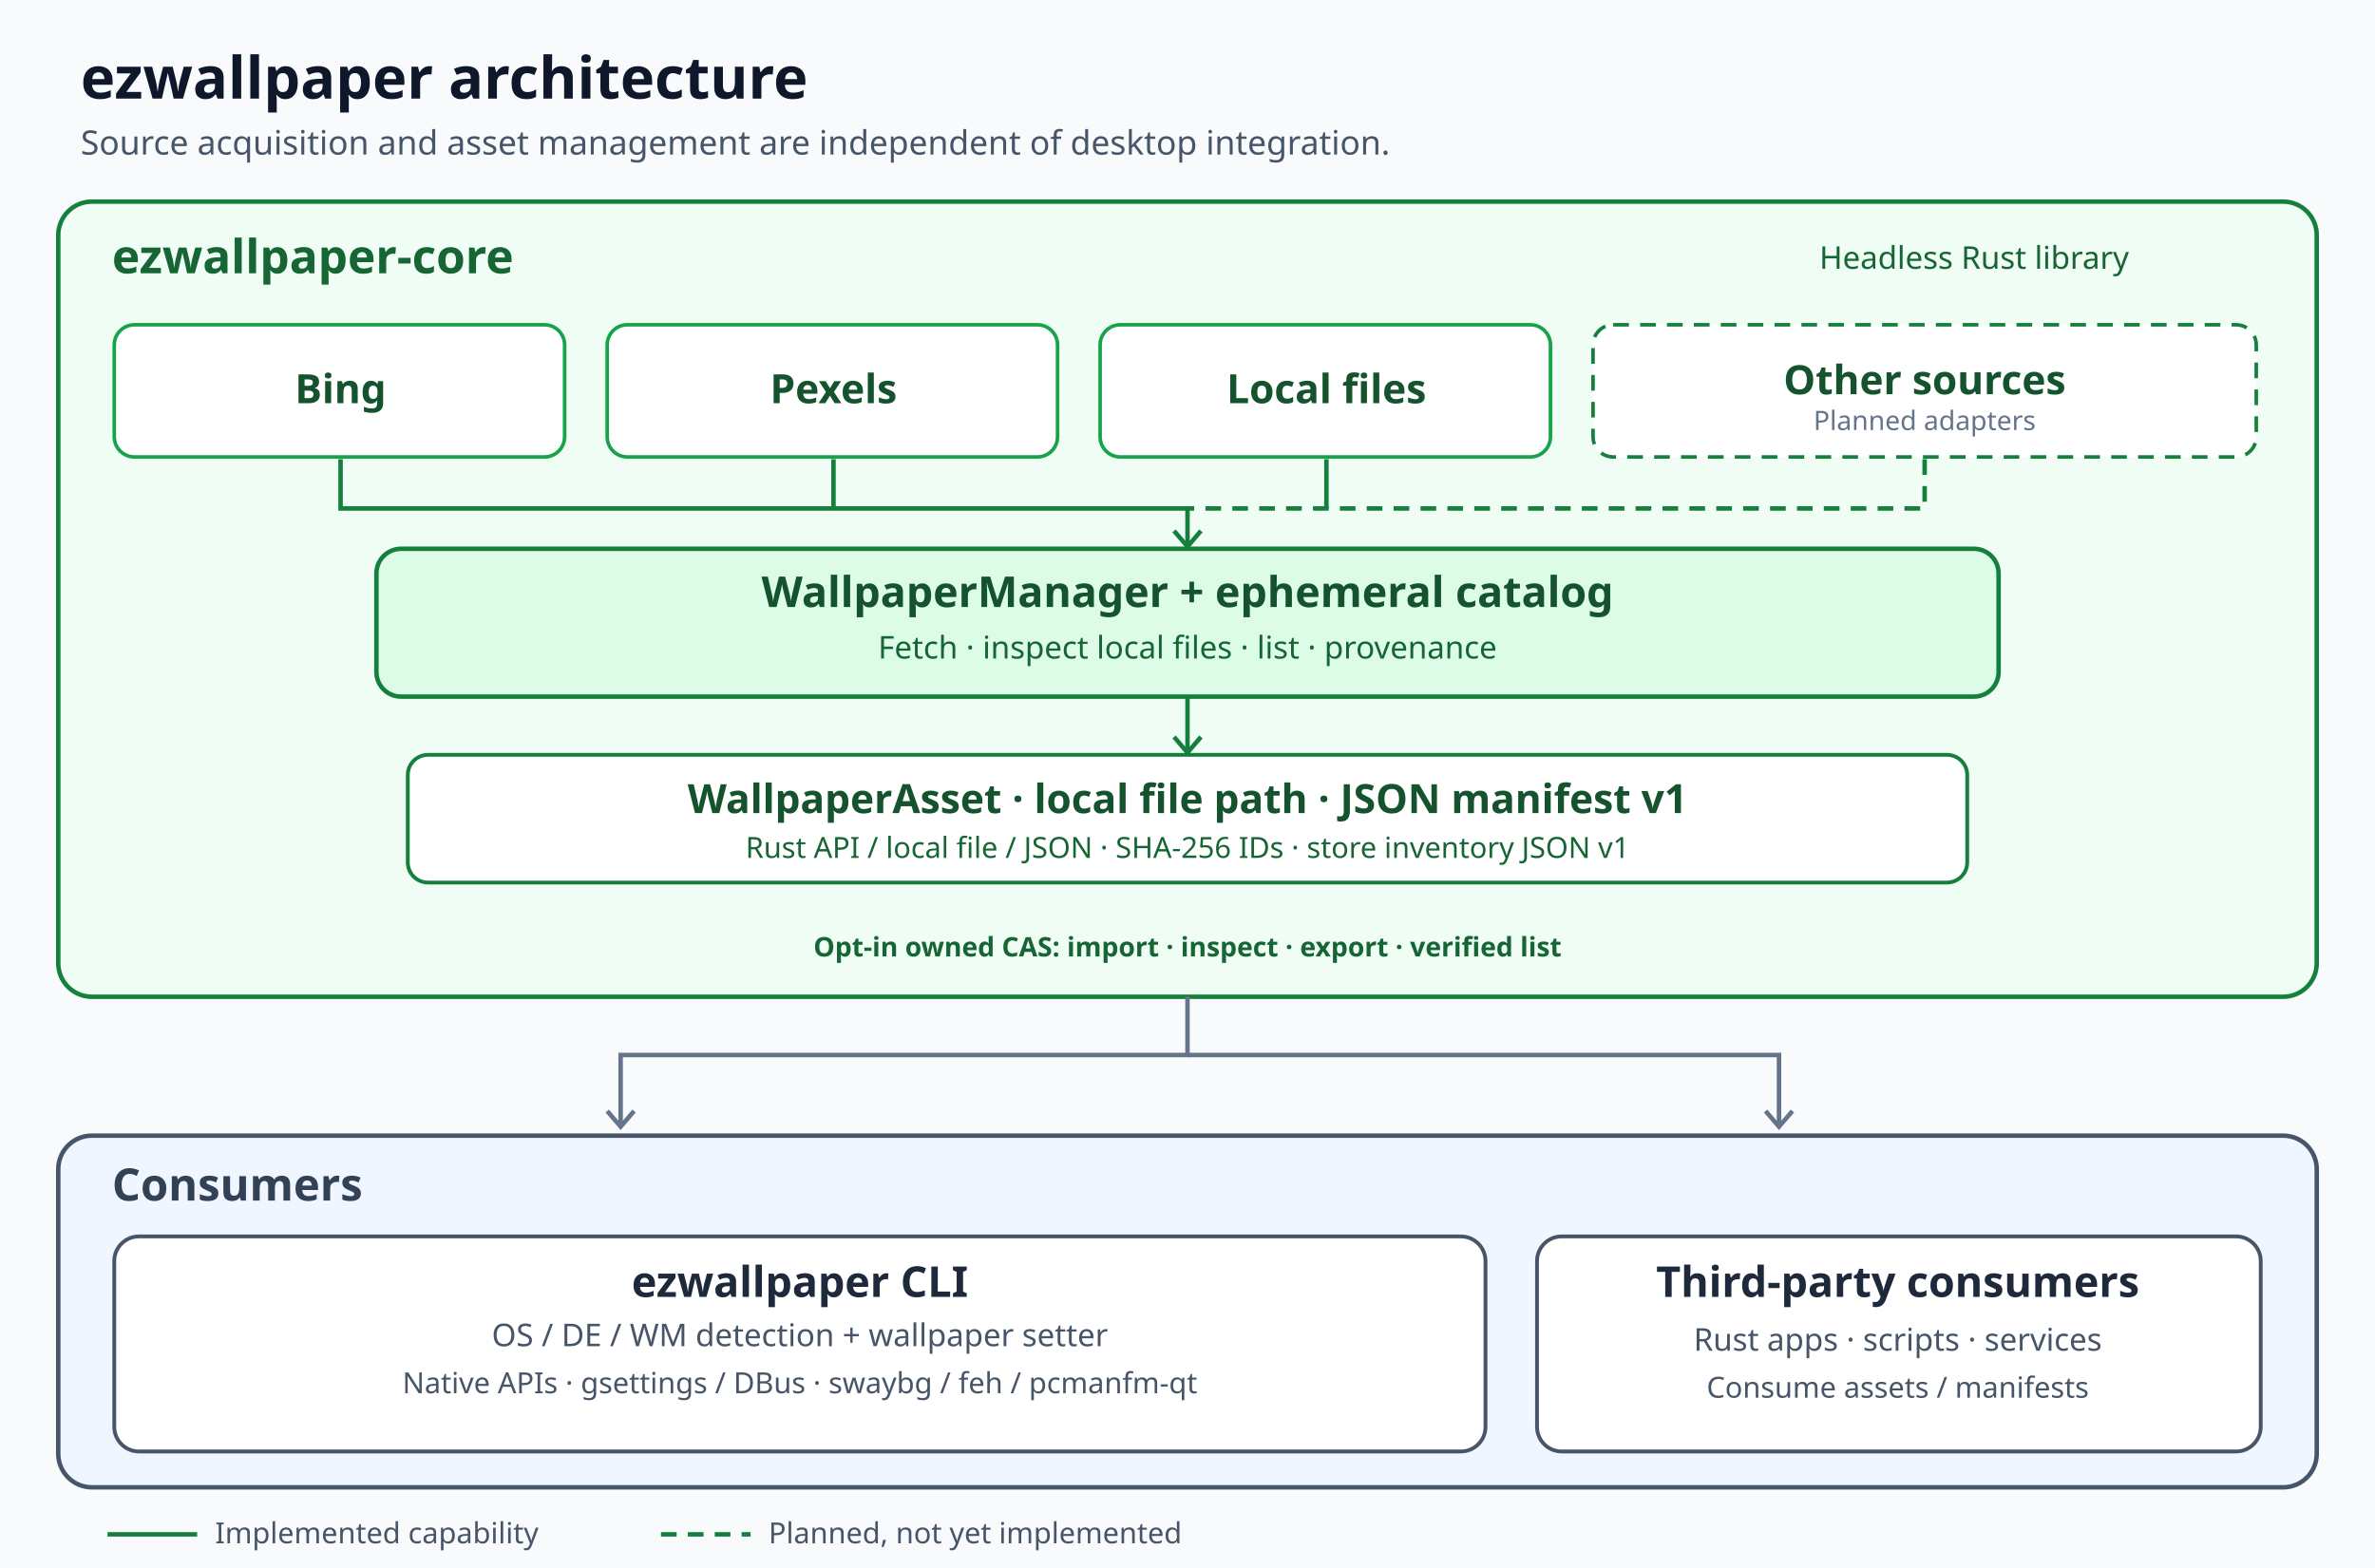
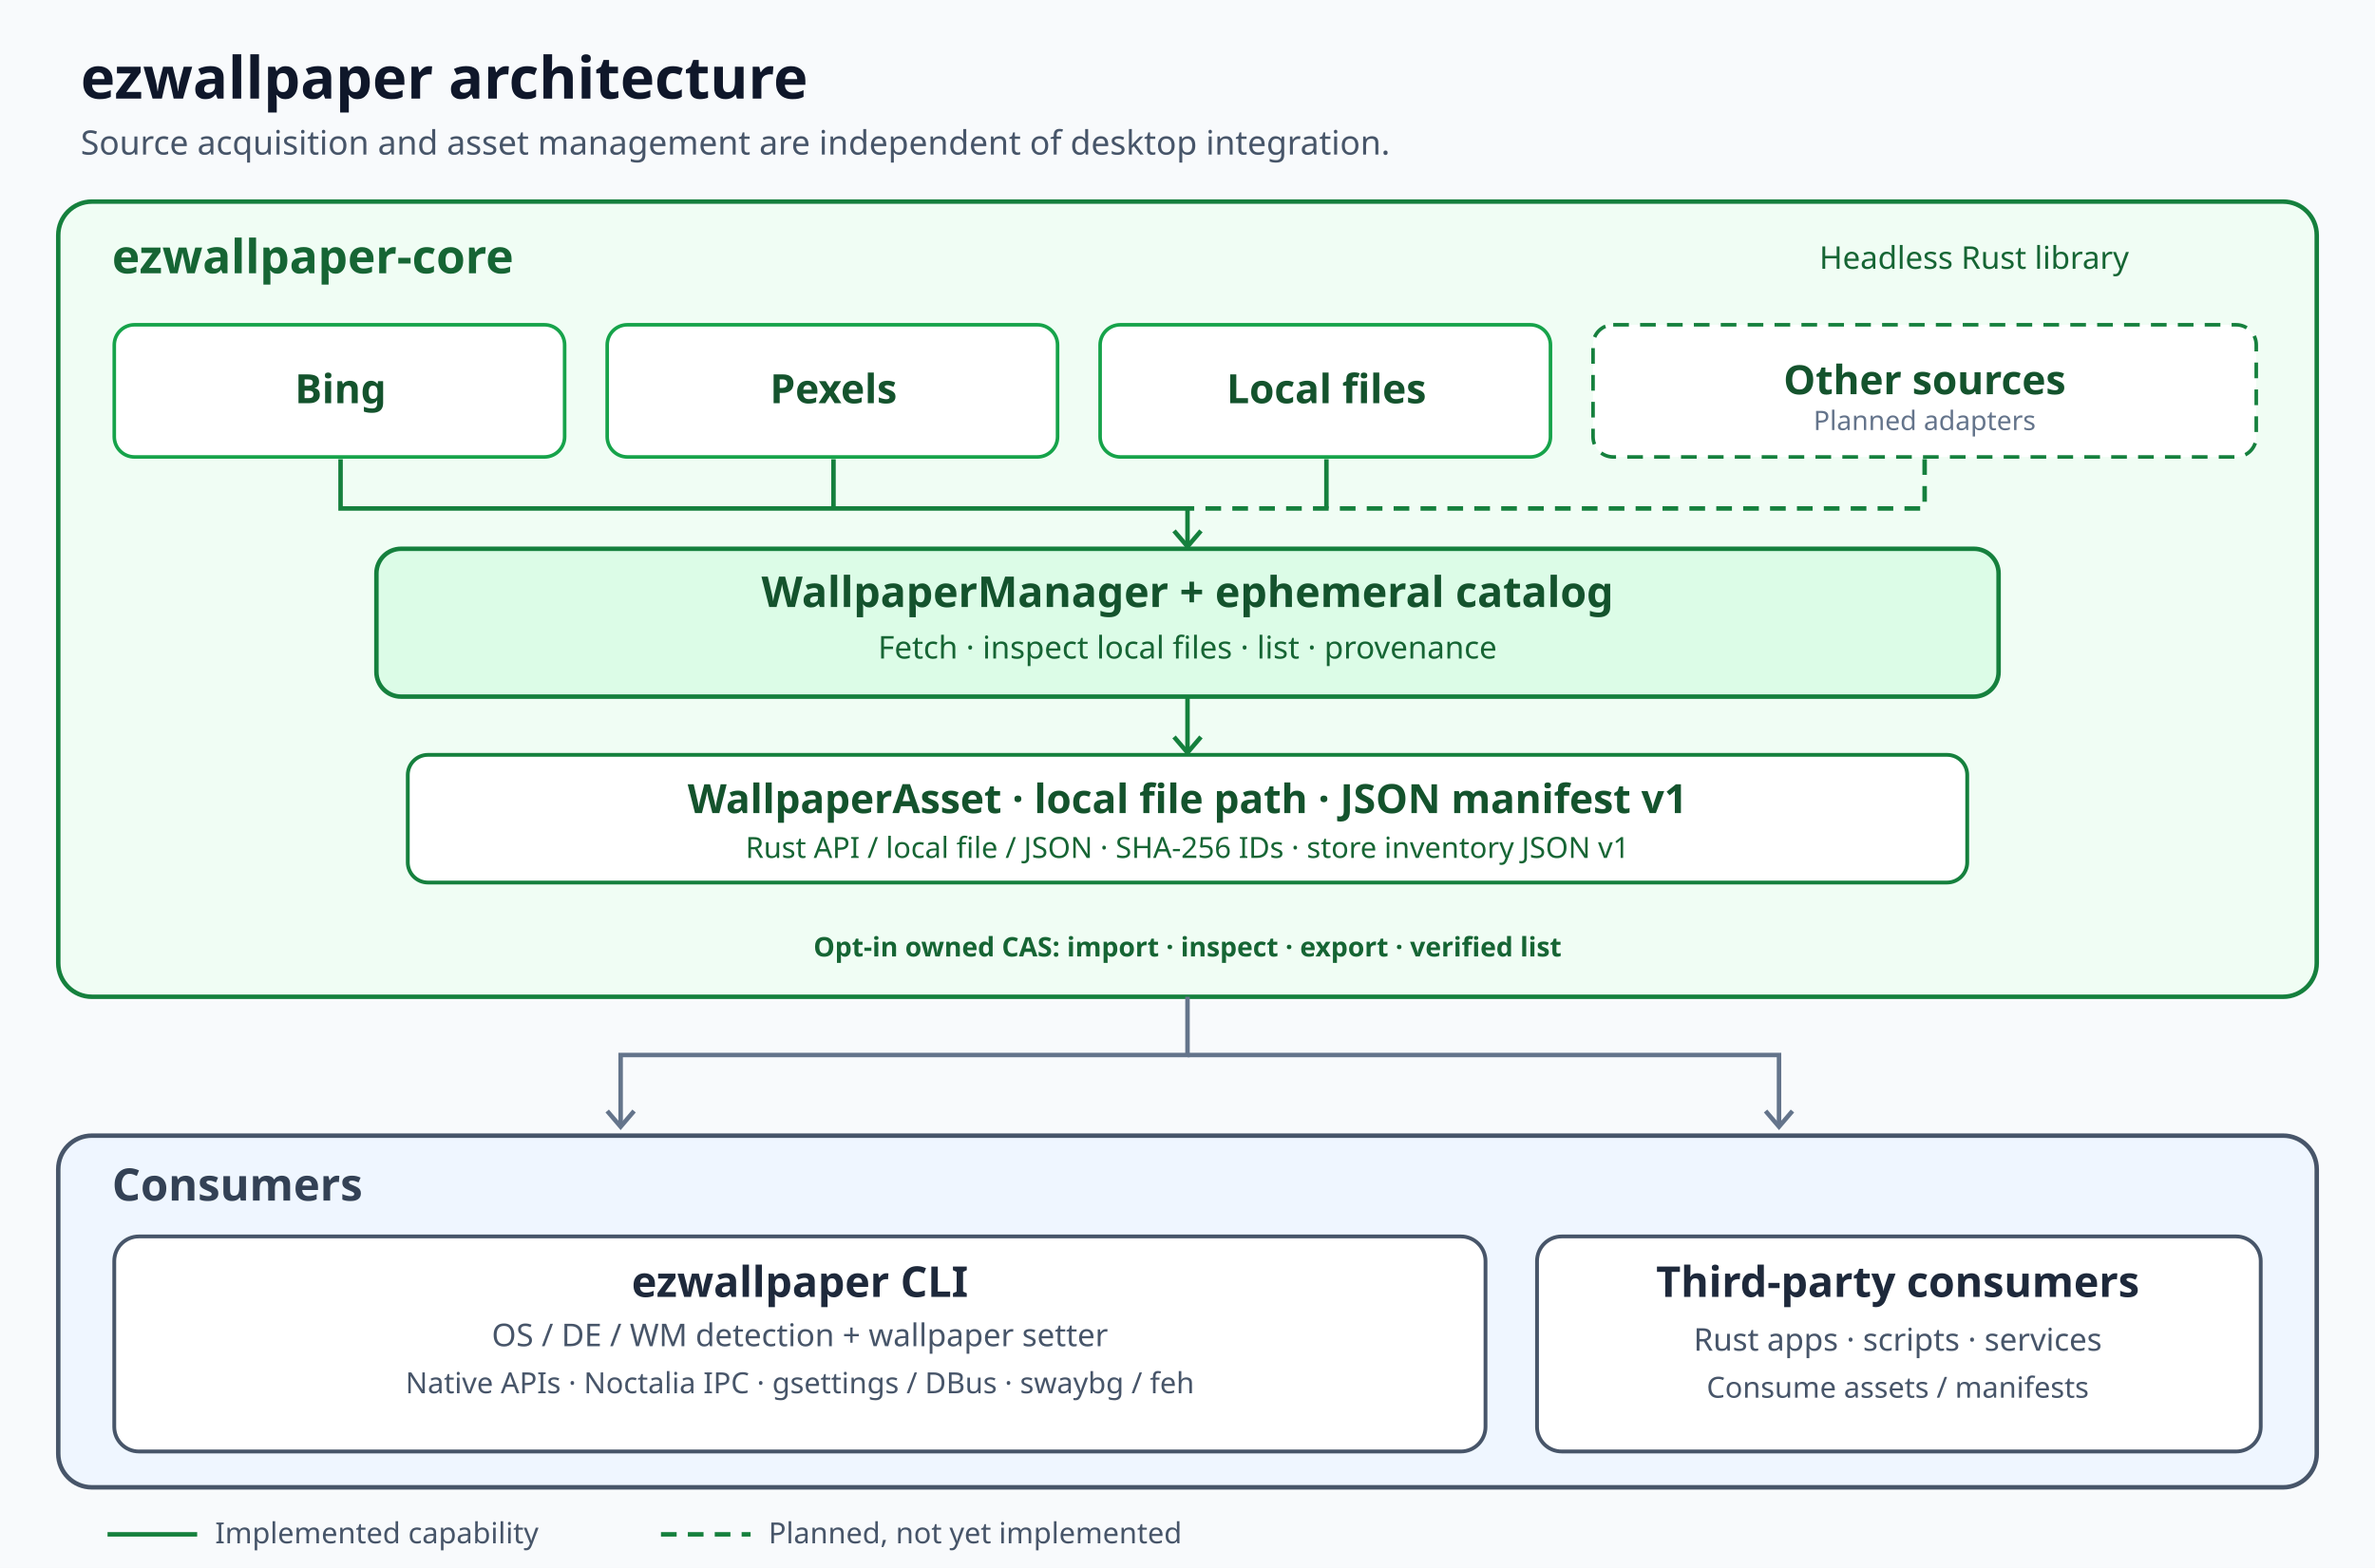
<svg xmlns="http://www.w3.org/2000/svg" width="1060" height="700" viewBox="0 0 1060 700" role="img" aria-labelledby="title desc">
  <rect width="1060" height="700" fill="#f8fafc" />
  <text x="36" y="44" fill="#0f172a" font-family="system-ui, sans-serif" font-size="26" font-weight="700">ezwallpaper architecture</text>
  <text x="36" y="69" fill="#475569" font-family="system-ui, sans-serif" font-size="15">Source acquisition and asset management are independent of desktop integration.</text>
  <rect x="26" y="90" width="1008" height="355" rx="15" fill="#f0fdf4" stroke="#15803d" stroke-width="2" />
  <text x="50" y="122" fill="#166534" font-family="system-ui, sans-serif" font-size="21" font-weight="700">ezwallpaper-core</text>
  <text x="812" y="120" fill="#166534" font-family="system-ui, sans-serif" font-size="14">Headless Rust library</text>
  <g fill="#fff" stroke="#16a34a" stroke-width="1.6">
    <rect x="51" y="145" width="201" height="59" rx="9" />
    <rect x="271" y="145" width="201" height="59" rx="9" />
    <rect x="491" y="145" width="201" height="59" rx="9" />
  </g>
  <rect x="711" y="145" width="296" height="59" rx="9" fill="#fff" stroke="#15803d" stroke-width="1.6" stroke-dasharray="7 5" />
  <g fill="#14532d" font-family="system-ui, sans-serif" font-size="18" font-weight="600" text-anchor="middle">
    <text x="152" y="180">Bing</text>
    <text x="372" y="180">Pexels</text>
    <text x="592" y="180">Local files</text>
    <text x="859" y="176">Other sources</text>
  </g>
  <text x="859" y="192" fill="#64748b" font-family="system-ui, sans-serif" font-size="12" text-anchor="middle">Planned adapters</text>
  <g stroke="#15803d" stroke-width="2" fill="none">
    <path d="M152 205 V227 H530 V244" />
    <path d="M372 205 V227" />
    <path d="M592 205 V227" />
    <path d="M859 205 V227 H530" stroke-dasharray="7 5" />
    <path d="M524 237 L530 244 L536 237" />
  </g>
  <rect x="168" y="245" width="724" height="66" rx="11" fill="#dcfce7" stroke="#15803d" stroke-width="2" />
  <text x="530" y="271" fill="#14532d" font-family="system-ui, sans-serif" font-size="19" font-weight="700" text-anchor="middle">WallpaperManager + ephemeral catalog</text>
  <text x="530" y="294" fill="#166534" font-family="system-ui, sans-serif" font-size="14" text-anchor="middle">Fetch · inspect local files · list · provenance</text>
  <path d="M530 311 V335" stroke="#15803d" stroke-width="2" />
  <path d="M524 329 L530 336 L536 329" fill="none" stroke="#15803d" stroke-width="2" />
  <rect x="182" y="337" width="696" height="57" rx="9" fill="#fff" stroke="#15803d" stroke-width="1.7" />
  <text x="530" y="363" fill="#14532d" font-family="system-ui, sans-serif" font-size="18" font-weight="700" text-anchor="middle">WallpaperAsset · local file path · JSON manifest v1</text>
  <text x="530" y="383" fill="#166534" font-family="system-ui, sans-serif" font-size="13" text-anchor="middle">Rust API / local file / JSON · SHA-256 IDs · store inventory JSON v1</text>
  <text x="530" y="427" fill="#166534" font-family="system-ui, sans-serif" font-size="12" font-weight="600" text-anchor="middle">Opt-in owned CAS: import · inspect · export · verified list</text>
  <g stroke="#64748b" stroke-width="2" fill="none">
    <path d="M530 445 V471 H277 V502" />
    <path d="M530 471 H794 V502" />
    <path d="M271 496 L277 503 L283 496" />
    <path d="M788 496 L794 503 L800 496" />
  </g>
  <rect x="26" y="507" width="1008" height="157" rx="15" fill="#eff6ff" stroke="#475569" stroke-width="2" />
  <text x="50" y="536" fill="#334155" font-family="system-ui, sans-serif" font-size="20" font-weight="700">Consumers</text>
  <rect x="51" y="552" width="612" height="96" rx="11" fill="#fff" stroke="#475569" stroke-width="1.7" />
  <text x="357" y="579" fill="#1e293b" font-family="system-ui, sans-serif" font-size="19" font-weight="700" text-anchor="middle">ezwallpaper CLI</text>
  <text x="357" y="601" fill="#475569" font-family="system-ui, sans-serif" font-size="14" text-anchor="middle">OS / DE / WM detection + wallpaper setter</text>
-   <text x="357" y="622" fill="#475569" font-family="system-ui, sans-serif" font-size="13" text-anchor="middle">Native APIs · gsettings / DBus · swaybg / feh / pcmanfm-qt</text>
+   <text x="357" y="622" fill="#475569" font-family="system-ui, sans-serif" font-size="13" text-anchor="middle">Native APIs · Noctalia IPC · gsettings / DBus · swaybg / feh</text>
  <rect x="686" y="552" width="323" height="96" rx="11" fill="#fff" stroke="#475569" stroke-width="1.7" />
  <text x="847" y="579" fill="#1e293b" font-family="system-ui, sans-serif" font-size="19" font-weight="700" text-anchor="middle">Third-party consumers</text>
  <text x="847" y="603" fill="#475569" font-family="system-ui, sans-serif" font-size="14" text-anchor="middle">Rust apps · scripts · services</text>
  <text x="847" y="624" fill="#475569" font-family="system-ui, sans-serif" font-size="13" text-anchor="middle">Consume assets / manifests</text>
  <path d="M48 685 H88" stroke="#15803d" stroke-width="2" />
  <text x="96" y="689" fill="#475569" font-family="system-ui, sans-serif" font-size="13">Implemented capability</text>
  <path d="M295 685 H335" stroke="#15803d" stroke-width="2" stroke-dasharray="7 5" />
  <text x="343" y="689" fill="#475569" font-family="system-ui, sans-serif" font-size="13">Planned, not yet implemented</text>
</svg>
